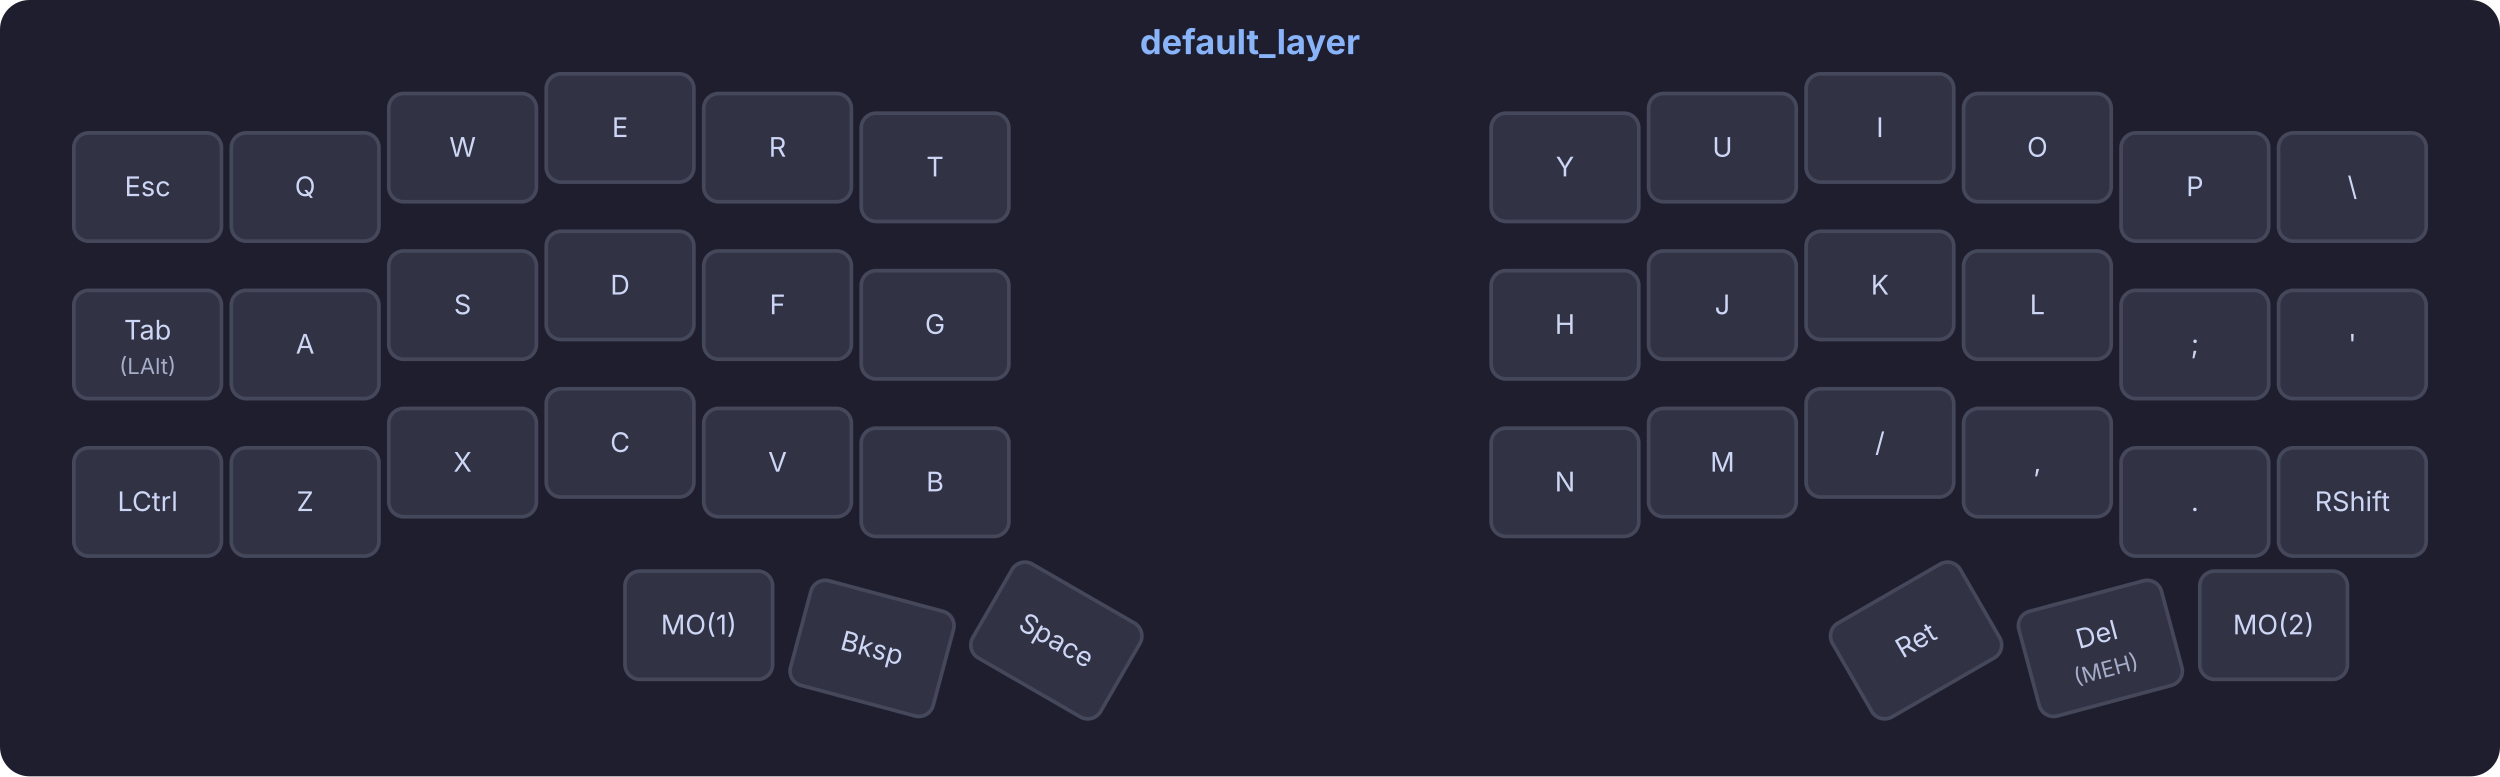
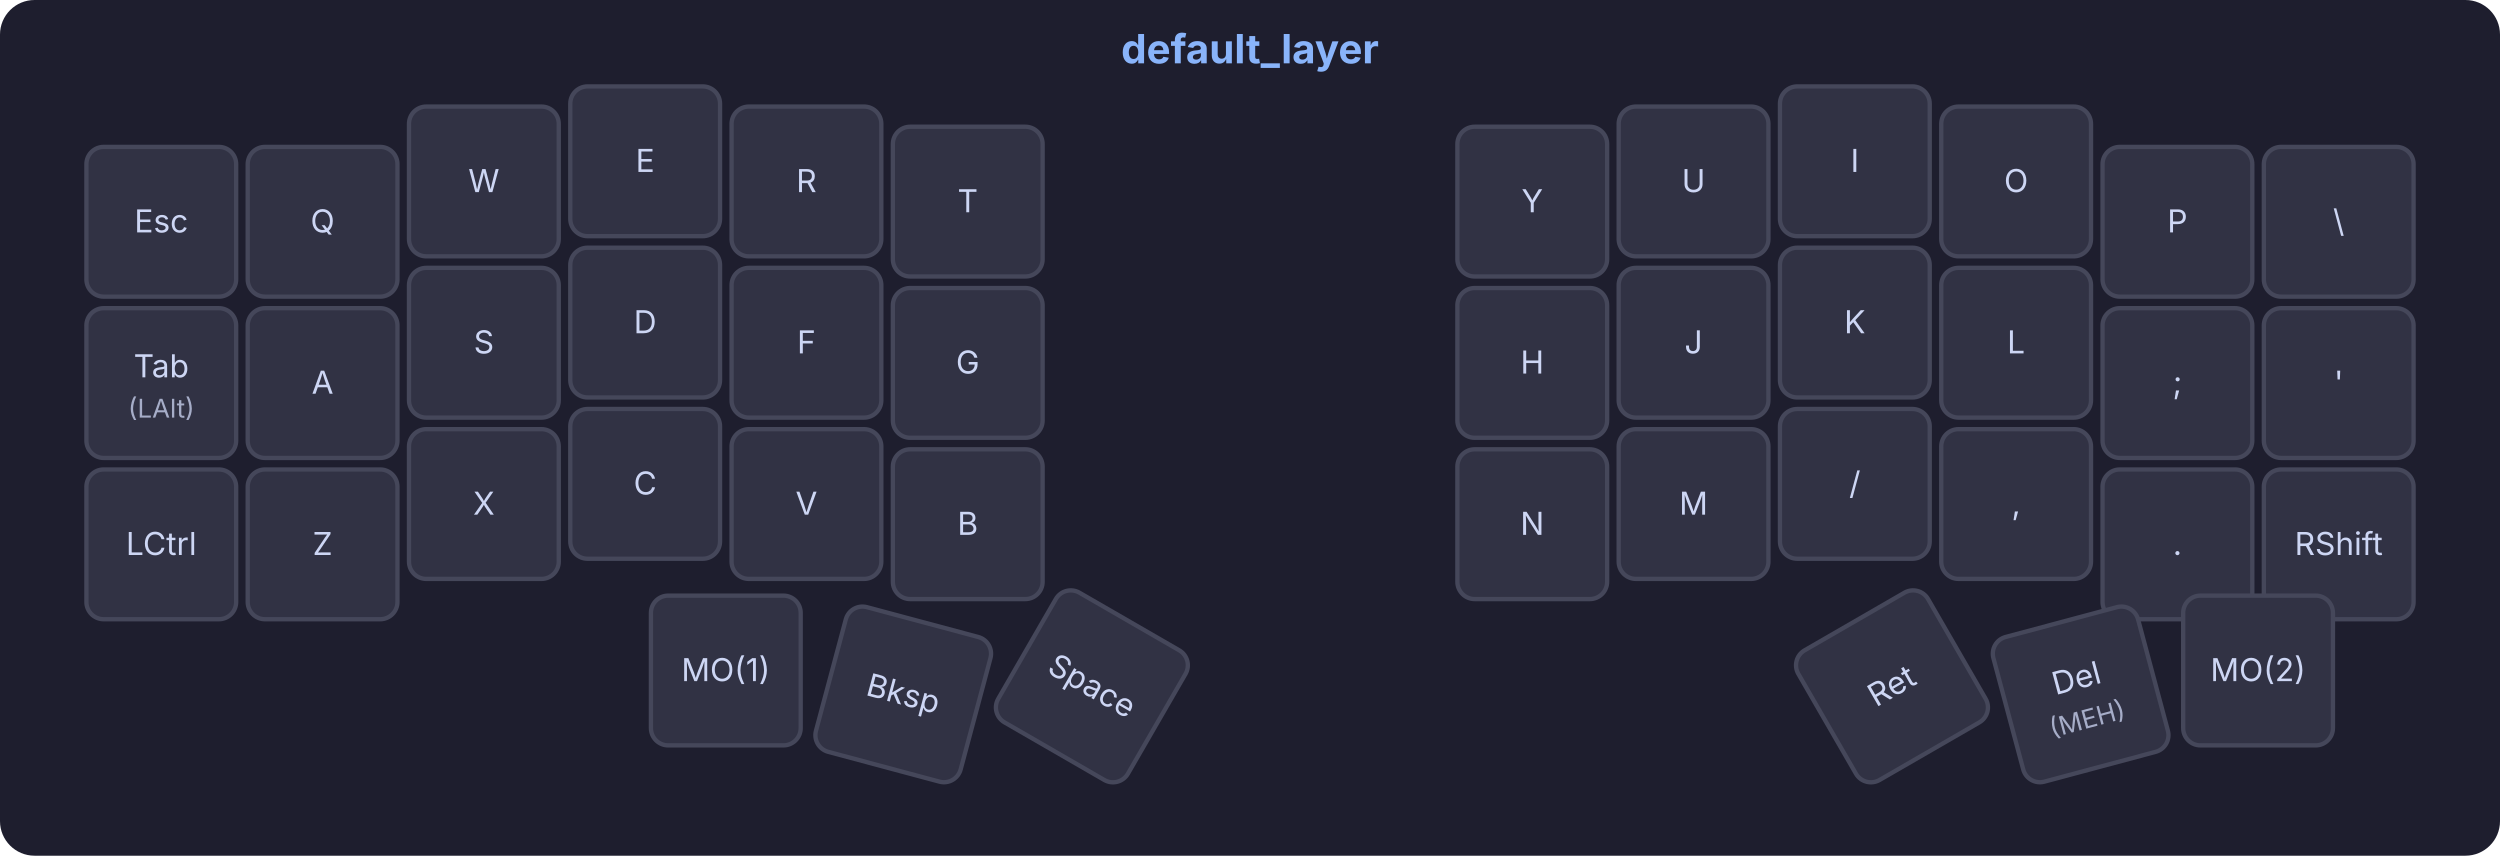
- <svg xmlns="http://www.w3.org/2000/svg" viewBox="-30.0 -30.0 1016.0 315.5">
-   <rect x="-30.0" y="-30.0" width="1016.0" height="315.5" fill="#1e1e2e" rx="12" />
-   <text x="478.0" y="-8" text-anchor="middle" fill="#89b4fa" font-size="14px" font-weight="bold" font-family="Inter, SF Pro Text, Segoe UI, system-ui, sans-serif">default_layer</text>
+ <svg xmlns="http://www.w3.org/2000/svg" viewBox="-30.0 -30.0 868.0 297.1">
+   <rect x="-30.0" y="-30.0" width="868.0" height="297.1" fill="#1e1e2e" rx="12" />
+   <text x="404.0" y="-8" text-anchor="middle" fill="#89b4fa" font-size="14px" font-weight="bold" font-family="Inter, SF Pro Text, Segoe UI, system-ui, sans-serif">default_layer</text>
  <g>
-     <rect x="0.0" y="24.0" width="60.0" height="44.0" rx="6" fill="#313244" stroke="#45475a" stroke-width="1.5" />
-     <text x="30.0" y="49.7" text-anchor="middle" fill="#cdd6f4" font-size="11px" font-family="Inter, SF Pro Text, Segoe UI, system-ui, sans-serif">Esc</text>
+     <rect x="0.0" y="21.0" width="52.0" height="52.0" rx="6" fill="#313244" stroke="#45475a" stroke-width="1.5" />
+     <text x="26.0" y="50.7" text-anchor="middle" fill="#cdd6f4" font-size="11px" font-family="Inter, SF Pro Text, Segoe UI, system-ui, sans-serif">Esc</text>
  </g>
  <g>
-     <rect x="64.0" y="24.0" width="60.0" height="44.0" rx="6" fill="#313244" stroke="#45475a" stroke-width="1.5" />
-     <text x="94.0" y="49.7" text-anchor="middle" fill="#cdd6f4" font-size="11px" font-family="Inter, SF Pro Text, Segoe UI, system-ui, sans-serif">Q</text>
+     <rect x="56.0" y="21.0" width="52.0" height="52.0" rx="6" fill="#313244" stroke="#45475a" stroke-width="1.5" />
+     <text x="82.0" y="50.7" text-anchor="middle" fill="#cdd6f4" font-size="11px" font-family="Inter, SF Pro Text, Segoe UI, system-ui, sans-serif">Q</text>
  </g>
  <g>
-     <rect x="128.0" y="8.0" width="60.0" height="44.0" rx="6" fill="#313244" stroke="#45475a" stroke-width="1.5" />
-     <text x="158.0" y="33.7" text-anchor="middle" fill="#cdd6f4" font-size="11px" font-family="Inter, SF Pro Text, Segoe UI, system-ui, sans-serif">W</text>
+     <rect x="112.0" y="7.0" width="52.0" height="52.0" rx="6" fill="#313244" stroke="#45475a" stroke-width="1.5" />
+     <text x="138.0" y="36.7" text-anchor="middle" fill="#cdd6f4" font-size="11px" font-family="Inter, SF Pro Text, Segoe UI, system-ui, sans-serif">W</text>
  </g>
  <g>
-     <rect x="192.0" y="0.0" width="60.0" height="44.0" rx="6" fill="#313244" stroke="#45475a" stroke-width="1.5" />
-     <text x="222.0" y="25.7" text-anchor="middle" fill="#cdd6f4" font-size="11px" font-family="Inter, SF Pro Text, Segoe UI, system-ui, sans-serif">E</text>
+     <rect x="168.0" y="0.0" width="52.0" height="52.0" rx="6" fill="#313244" stroke="#45475a" stroke-width="1.5" />
+     <text x="194.0" y="29.7" text-anchor="middle" fill="#cdd6f4" font-size="11px" font-family="Inter, SF Pro Text, Segoe UI, system-ui, sans-serif">E</text>
  </g>
  <g>
-     <rect x="256.0" y="8.0" width="60.0" height="44.0" rx="6" fill="#313244" stroke="#45475a" stroke-width="1.5" />
-     <text x="286.0" y="33.7" text-anchor="middle" fill="#cdd6f4" font-size="11px" font-family="Inter, SF Pro Text, Segoe UI, system-ui, sans-serif">R</text>
+     <rect x="224.0" y="7.0" width="52.0" height="52.0" rx="6" fill="#313244" stroke="#45475a" stroke-width="1.5" />
+     <text x="250.0" y="36.7" text-anchor="middle" fill="#cdd6f4" font-size="11px" font-family="Inter, SF Pro Text, Segoe UI, system-ui, sans-serif">R</text>
  </g>
  <g>
-     <rect x="320.0" y="16.0" width="60.0" height="44.0" rx="6" fill="#313244" stroke="#45475a" stroke-width="1.5" />
-     <text x="350.0" y="41.7" text-anchor="middle" fill="#cdd6f4" font-size="11px" font-family="Inter, SF Pro Text, Segoe UI, system-ui, sans-serif">T</text>
+     <rect x="280.0" y="14.0" width="52.0" height="52.0" rx="6" fill="#313244" stroke="#45475a" stroke-width="1.5" />
+     <text x="306.0" y="43.7" text-anchor="middle" fill="#cdd6f4" font-size="11px" font-family="Inter, SF Pro Text, Segoe UI, system-ui, sans-serif">T</text>
  </g>
  <g>
-     <rect x="576.0" y="16.0" width="60.0" height="44.0" rx="6" fill="#313244" stroke="#45475a" stroke-width="1.5" />
-     <text x="606.0" y="41.7" text-anchor="middle" fill="#cdd6f4" font-size="11px" font-family="Inter, SF Pro Text, Segoe UI, system-ui, sans-serif">Y</text>
+     <rect x="476.0" y="14.0" width="52.0" height="52.0" rx="6" fill="#313244" stroke="#45475a" stroke-width="1.5" />
+     <text x="502.0" y="43.7" text-anchor="middle" fill="#cdd6f4" font-size="11px" font-family="Inter, SF Pro Text, Segoe UI, system-ui, sans-serif">Y</text>
  </g>
  <g>
-     <rect x="640.0" y="8.0" width="60.0" height="44.0" rx="6" fill="#313244" stroke="#45475a" stroke-width="1.5" />
-     <text x="670.0" y="33.7" text-anchor="middle" fill="#cdd6f4" font-size="11px" font-family="Inter, SF Pro Text, Segoe UI, system-ui, sans-serif">U</text>
+     <rect x="532.0" y="7.0" width="52.0" height="52.0" rx="6" fill="#313244" stroke="#45475a" stroke-width="1.5" />
+     <text x="558.0" y="36.7" text-anchor="middle" fill="#cdd6f4" font-size="11px" font-family="Inter, SF Pro Text, Segoe UI, system-ui, sans-serif">U</text>
  </g>
  <g>
-     <rect x="704.0" y="0.0" width="60.0" height="44.0" rx="6" fill="#313244" stroke="#45475a" stroke-width="1.5" />
-     <text x="734.0" y="25.7" text-anchor="middle" fill="#cdd6f4" font-size="11px" font-family="Inter, SF Pro Text, Segoe UI, system-ui, sans-serif">I</text>
+     <rect x="588.0" y="0.0" width="52.0" height="52.0" rx="6" fill="#313244" stroke="#45475a" stroke-width="1.5" />
+     <text x="614.0" y="29.7" text-anchor="middle" fill="#cdd6f4" font-size="11px" font-family="Inter, SF Pro Text, Segoe UI, system-ui, sans-serif">I</text>
  </g>
  <g>
-     <rect x="768.0" y="8.0" width="60.0" height="44.0" rx="6" fill="#313244" stroke="#45475a" stroke-width="1.5" />
-     <text x="798.0" y="33.7" text-anchor="middle" fill="#cdd6f4" font-size="11px" font-family="Inter, SF Pro Text, Segoe UI, system-ui, sans-serif">O</text>
+     <rect x="644.0" y="7.0" width="52.0" height="52.0" rx="6" fill="#313244" stroke="#45475a" stroke-width="1.5" />
+     <text x="670.0" y="36.7" text-anchor="middle" fill="#cdd6f4" font-size="11px" font-family="Inter, SF Pro Text, Segoe UI, system-ui, sans-serif">O</text>
  </g>
  <g>
-     <rect x="832.0" y="24.0" width="60.0" height="44.0" rx="6" fill="#313244" stroke="#45475a" stroke-width="1.5" />
-     <text x="862.0" y="49.7" text-anchor="middle" fill="#cdd6f4" font-size="11px" font-family="Inter, SF Pro Text, Segoe UI, system-ui, sans-serif">P</text>
+     <rect x="700.0" y="21.0" width="52.0" height="52.0" rx="6" fill="#313244" stroke="#45475a" stroke-width="1.5" />
+     <text x="726.0" y="50.7" text-anchor="middle" fill="#cdd6f4" font-size="11px" font-family="Inter, SF Pro Text, Segoe UI, system-ui, sans-serif">P</text>
  </g>
  <g>
-     <rect x="896.0" y="24.0" width="60.0" height="44.0" rx="6" fill="#313244" stroke="#45475a" stroke-width="1.5" />
-     <text x="926.0" y="49.7" text-anchor="middle" fill="#cdd6f4" font-size="11px" font-family="Inter, SF Pro Text, Segoe UI, system-ui, sans-serif">\</text>
+     <rect x="756.0" y="21.0" width="52.0" height="52.0" rx="6" fill="#313244" stroke="#45475a" stroke-width="1.5" />
+     <text x="782.0" y="50.7" text-anchor="middle" fill="#cdd6f4" font-size="11px" font-family="Inter, SF Pro Text, Segoe UI, system-ui, sans-serif">\</text>
  </g>
  <g>
-     <rect x="0.0" y="88.0" width="60.0" height="44.0" rx="6" fill="#313244" stroke="#45475a" stroke-width="1.5" />
-     <text x="30.0" y="108.0" text-anchor="middle" fill="#cdd6f4" font-size="11px" font-family="Inter, SF Pro Text, Segoe UI, system-ui, sans-serif">Tab</text>
-     <text x="30.0" y="122.0" text-anchor="middle" fill="#a6adc8" font-size="9px" font-family="Inter, SF Pro Text, Segoe UI, system-ui, sans-serif">(LAlt)</text>
+     <rect x="0.0" y="77.0" width="52.0" height="52.0" rx="6" fill="#313244" stroke="#45475a" stroke-width="1.5" />
+     <text x="26.0" y="101.0" text-anchor="middle" fill="#cdd6f4" font-size="11px" font-family="Inter, SF Pro Text, Segoe UI, system-ui, sans-serif">Tab</text>
+     <text x="26.0" y="115.0" text-anchor="middle" fill="#a6adc8" font-size="9px" font-family="Inter, SF Pro Text, Segoe UI, system-ui, sans-serif">(LAlt)</text>
  </g>
  <g>
-     <rect x="64.0" y="88.0" width="60.0" height="44.0" rx="6" fill="#313244" stroke="#45475a" stroke-width="1.5" />
-     <text x="94.0" y="113.7" text-anchor="middle" fill="#cdd6f4" font-size="11px" font-family="Inter, SF Pro Text, Segoe UI, system-ui, sans-serif">A</text>
+     <rect x="56.0" y="77.0" width="52.0" height="52.0" rx="6" fill="#313244" stroke="#45475a" stroke-width="1.5" />
+     <text x="82.0" y="106.7" text-anchor="middle" fill="#cdd6f4" font-size="11px" font-family="Inter, SF Pro Text, Segoe UI, system-ui, sans-serif">A</text>
  </g>
  <g>
-     <rect x="128.0" y="72.0" width="60.0" height="44.0" rx="6" fill="#313244" stroke="#45475a" stroke-width="1.5" />
-     <text x="158.0" y="97.7" text-anchor="middle" fill="#cdd6f4" font-size="11px" font-family="Inter, SF Pro Text, Segoe UI, system-ui, sans-serif">S</text>
+     <rect x="112.0" y="63.0" width="52.0" height="52.0" rx="6" fill="#313244" stroke="#45475a" stroke-width="1.5" />
+     <text x="138.0" y="92.7" text-anchor="middle" fill="#cdd6f4" font-size="11px" font-family="Inter, SF Pro Text, Segoe UI, system-ui, sans-serif">S</text>
  </g>
  <g>
-     <rect x="192.0" y="64.0" width="60.0" height="44.0" rx="6" fill="#313244" stroke="#45475a" stroke-width="1.5" />
-     <text x="222.0" y="89.7" text-anchor="middle" fill="#cdd6f4" font-size="11px" font-family="Inter, SF Pro Text, Segoe UI, system-ui, sans-serif">D</text>
+     <rect x="168.0" y="56.0" width="52.0" height="52.0" rx="6" fill="#313244" stroke="#45475a" stroke-width="1.5" />
+     <text x="194.0" y="85.7" text-anchor="middle" fill="#cdd6f4" font-size="11px" font-family="Inter, SF Pro Text, Segoe UI, system-ui, sans-serif">D</text>
  </g>
  <g>
-     <rect x="256.0" y="72.0" width="60.0" height="44.0" rx="6" fill="#313244" stroke="#45475a" stroke-width="1.5" />
-     <text x="286.0" y="97.7" text-anchor="middle" fill="#cdd6f4" font-size="11px" font-family="Inter, SF Pro Text, Segoe UI, system-ui, sans-serif">F</text>
+     <rect x="224.0" y="63.0" width="52.0" height="52.0" rx="6" fill="#313244" stroke="#45475a" stroke-width="1.5" />
+     <text x="250.0" y="92.7" text-anchor="middle" fill="#cdd6f4" font-size="11px" font-family="Inter, SF Pro Text, Segoe UI, system-ui, sans-serif">F</text>
  </g>
  <g>
-     <rect x="320.0" y="80.0" width="60.0" height="44.0" rx="6" fill="#313244" stroke="#45475a" stroke-width="1.5" />
-     <text x="350.0" y="105.7" text-anchor="middle" fill="#cdd6f4" font-size="11px" font-family="Inter, SF Pro Text, Segoe UI, system-ui, sans-serif">G</text>
+     <rect x="280.0" y="70.0" width="52.0" height="52.0" rx="6" fill="#313244" stroke="#45475a" stroke-width="1.5" />
+     <text x="306.0" y="99.7" text-anchor="middle" fill="#cdd6f4" font-size="11px" font-family="Inter, SF Pro Text, Segoe UI, system-ui, sans-serif">G</text>
  </g>
  <g>
-     <rect x="576.0" y="80.0" width="60.0" height="44.0" rx="6" fill="#313244" stroke="#45475a" stroke-width="1.5" />
-     <text x="606.0" y="105.7" text-anchor="middle" fill="#cdd6f4" font-size="11px" font-family="Inter, SF Pro Text, Segoe UI, system-ui, sans-serif">H</text>
+     <rect x="476.0" y="70.0" width="52.0" height="52.0" rx="6" fill="#313244" stroke="#45475a" stroke-width="1.5" />
+     <text x="502.0" y="99.7" text-anchor="middle" fill="#cdd6f4" font-size="11px" font-family="Inter, SF Pro Text, Segoe UI, system-ui, sans-serif">H</text>
  </g>
  <g>
-     <rect x="640.0" y="72.0" width="60.0" height="44.0" rx="6" fill="#313244" stroke="#45475a" stroke-width="1.5" />
-     <text x="670.0" y="97.7" text-anchor="middle" fill="#cdd6f4" font-size="11px" font-family="Inter, SF Pro Text, Segoe UI, system-ui, sans-serif">J</text>
+     <rect x="532.0" y="63.0" width="52.0" height="52.0" rx="6" fill="#313244" stroke="#45475a" stroke-width="1.5" />
+     <text x="558.0" y="92.7" text-anchor="middle" fill="#cdd6f4" font-size="11px" font-family="Inter, SF Pro Text, Segoe UI, system-ui, sans-serif">J</text>
  </g>
  <g>
-     <rect x="704.0" y="64.0" width="60.0" height="44.0" rx="6" fill="#313244" stroke="#45475a" stroke-width="1.5" />
-     <text x="734.0" y="89.7" text-anchor="middle" fill="#cdd6f4" font-size="11px" font-family="Inter, SF Pro Text, Segoe UI, system-ui, sans-serif">K</text>
+     <rect x="588.0" y="56.0" width="52.0" height="52.0" rx="6" fill="#313244" stroke="#45475a" stroke-width="1.5" />
+     <text x="614.0" y="85.7" text-anchor="middle" fill="#cdd6f4" font-size="11px" font-family="Inter, SF Pro Text, Segoe UI, system-ui, sans-serif">K</text>
  </g>
  <g>
-     <rect x="768.0" y="72.0" width="60.0" height="44.0" rx="6" fill="#313244" stroke="#45475a" stroke-width="1.5" />
-     <text x="798.0" y="97.7" text-anchor="middle" fill="#cdd6f4" font-size="11px" font-family="Inter, SF Pro Text, Segoe UI, system-ui, sans-serif">L</text>
+     <rect x="644.0" y="63.0" width="52.0" height="52.0" rx="6" fill="#313244" stroke="#45475a" stroke-width="1.5" />
+     <text x="670.0" y="92.7" text-anchor="middle" fill="#cdd6f4" font-size="11px" font-family="Inter, SF Pro Text, Segoe UI, system-ui, sans-serif">L</text>
  </g>
  <g>
-     <rect x="832.0" y="88.0" width="60.0" height="44.0" rx="6" fill="#313244" stroke="#45475a" stroke-width="1.5" />
-     <text x="862.0" y="113.7" text-anchor="middle" fill="#cdd6f4" font-size="11px" font-family="Inter, SF Pro Text, Segoe UI, system-ui, sans-serif">;</text>
+     <rect x="700.0" y="77.0" width="52.0" height="52.0" rx="6" fill="#313244" stroke="#45475a" stroke-width="1.5" />
+     <text x="726.0" y="106.7" text-anchor="middle" fill="#cdd6f4" font-size="11px" font-family="Inter, SF Pro Text, Segoe UI, system-ui, sans-serif">;</text>
  </g>
  <g>
-     <rect x="896.0" y="88.0" width="60.0" height="44.0" rx="6" fill="#313244" stroke="#45475a" stroke-width="1.5" />
-     <text x="926.0" y="113.7" text-anchor="middle" fill="#cdd6f4" font-size="11px" font-family="Inter, SF Pro Text, Segoe UI, system-ui, sans-serif">'</text>
+     <rect x="756.0" y="77.0" width="52.0" height="52.0" rx="6" fill="#313244" stroke="#45475a" stroke-width="1.5" />
+     <text x="782.0" y="106.7" text-anchor="middle" fill="#cdd6f4" font-size="11px" font-family="Inter, SF Pro Text, Segoe UI, system-ui, sans-serif">'</text>
  </g>
  <g>
-     <rect x="0.0" y="152.0" width="60.0" height="44.0" rx="6" fill="#313244" stroke="#45475a" stroke-width="1.5" />
-     <text x="30.0" y="177.7" text-anchor="middle" fill="#cdd6f4" font-size="11px" font-family="Inter, SF Pro Text, Segoe UI, system-ui, sans-serif">LCtrl</text>
+     <rect x="0.0" y="133.0" width="52.0" height="52.0" rx="6" fill="#313244" stroke="#45475a" stroke-width="1.5" />
+     <text x="26.0" y="162.7" text-anchor="middle" fill="#cdd6f4" font-size="11px" font-family="Inter, SF Pro Text, Segoe UI, system-ui, sans-serif">LCtrl</text>
  </g>
  <g>
-     <rect x="64.0" y="152.0" width="60.0" height="44.0" rx="6" fill="#313244" stroke="#45475a" stroke-width="1.5" />
-     <text x="94.0" y="177.7" text-anchor="middle" fill="#cdd6f4" font-size="11px" font-family="Inter, SF Pro Text, Segoe UI, system-ui, sans-serif">Z</text>
+     <rect x="56.0" y="133.0" width="52.0" height="52.0" rx="6" fill="#313244" stroke="#45475a" stroke-width="1.5" />
+     <text x="82.0" y="162.7" text-anchor="middle" fill="#cdd6f4" font-size="11px" font-family="Inter, SF Pro Text, Segoe UI, system-ui, sans-serif">Z</text>
  </g>
  <g>
-     <rect x="128.0" y="136.0" width="60.0" height="44.0" rx="6" fill="#313244" stroke="#45475a" stroke-width="1.5" />
-     <text x="158.0" y="161.7" text-anchor="middle" fill="#cdd6f4" font-size="11px" font-family="Inter, SF Pro Text, Segoe UI, system-ui, sans-serif">X</text>
+     <rect x="112.0" y="119.0" width="52.0" height="52.0" rx="6" fill="#313244" stroke="#45475a" stroke-width="1.5" />
+     <text x="138.0" y="148.7" text-anchor="middle" fill="#cdd6f4" font-size="11px" font-family="Inter, SF Pro Text, Segoe UI, system-ui, sans-serif">X</text>
  </g>
  <g>
-     <rect x="192.0" y="128.0" width="60.0" height="44.0" rx="6" fill="#313244" stroke="#45475a" stroke-width="1.5" />
-     <text x="222.0" y="153.7" text-anchor="middle" fill="#cdd6f4" font-size="11px" font-family="Inter, SF Pro Text, Segoe UI, system-ui, sans-serif">C</text>
+     <rect x="168.0" y="112.0" width="52.0" height="52.0" rx="6" fill="#313244" stroke="#45475a" stroke-width="1.5" />
+     <text x="194.0" y="141.7" text-anchor="middle" fill="#cdd6f4" font-size="11px" font-family="Inter, SF Pro Text, Segoe UI, system-ui, sans-serif">C</text>
  </g>
  <g>
-     <rect x="256.0" y="136.0" width="60.0" height="44.0" rx="6" fill="#313244" stroke="#45475a" stroke-width="1.5" />
-     <text x="286.0" y="161.7" text-anchor="middle" fill="#cdd6f4" font-size="11px" font-family="Inter, SF Pro Text, Segoe UI, system-ui, sans-serif">V</text>
+     <rect x="224.0" y="119.0" width="52.0" height="52.0" rx="6" fill="#313244" stroke="#45475a" stroke-width="1.5" />
+     <text x="250.0" y="148.7" text-anchor="middle" fill="#cdd6f4" font-size="11px" font-family="Inter, SF Pro Text, Segoe UI, system-ui, sans-serif">V</text>
  </g>
  <g>
-     <rect x="320.0" y="144.0" width="60.0" height="44.0" rx="6" fill="#313244" stroke="#45475a" stroke-width="1.5" />
-     <text x="350.0" y="169.7" text-anchor="middle" fill="#cdd6f4" font-size="11px" font-family="Inter, SF Pro Text, Segoe UI, system-ui, sans-serif">B</text>
+     <rect x="280.0" y="126.0" width="52.0" height="52.0" rx="6" fill="#313244" stroke="#45475a" stroke-width="1.5" />
+     <text x="306.0" y="155.7" text-anchor="middle" fill="#cdd6f4" font-size="11px" font-family="Inter, SF Pro Text, Segoe UI, system-ui, sans-serif">B</text>
  </g>
  <g>
-     <rect x="576.0" y="144.0" width="60.0" height="44.0" rx="6" fill="#313244" stroke="#45475a" stroke-width="1.5" />
-     <text x="606.0" y="169.7" text-anchor="middle" fill="#cdd6f4" font-size="11px" font-family="Inter, SF Pro Text, Segoe UI, system-ui, sans-serif">N</text>
+     <rect x="476.0" y="126.0" width="52.0" height="52.0" rx="6" fill="#313244" stroke="#45475a" stroke-width="1.5" />
+     <text x="502.0" y="155.7" text-anchor="middle" fill="#cdd6f4" font-size="11px" font-family="Inter, SF Pro Text, Segoe UI, system-ui, sans-serif">N</text>
  </g>
  <g>
-     <rect x="640.0" y="136.0" width="60.0" height="44.0" rx="6" fill="#313244" stroke="#45475a" stroke-width="1.5" />
-     <text x="670.0" y="161.7" text-anchor="middle" fill="#cdd6f4" font-size="11px" font-family="Inter, SF Pro Text, Segoe UI, system-ui, sans-serif">M</text>
+     <rect x="532.0" y="119.0" width="52.0" height="52.0" rx="6" fill="#313244" stroke="#45475a" stroke-width="1.5" />
+     <text x="558.0" y="148.7" text-anchor="middle" fill="#cdd6f4" font-size="11px" font-family="Inter, SF Pro Text, Segoe UI, system-ui, sans-serif">M</text>
  </g>
  <g>
-     <rect x="704.0" y="128.0" width="60.0" height="44.0" rx="6" fill="#313244" stroke="#45475a" stroke-width="1.5" />
-     <text x="734.0" y="153.7" text-anchor="middle" fill="#cdd6f4" font-size="11px" font-family="Inter, SF Pro Text, Segoe UI, system-ui, sans-serif">/</text>
+     <rect x="588.0" y="112.0" width="52.0" height="52.0" rx="6" fill="#313244" stroke="#45475a" stroke-width="1.5" />
+     <text x="614.0" y="141.7" text-anchor="middle" fill="#cdd6f4" font-size="11px" font-family="Inter, SF Pro Text, Segoe UI, system-ui, sans-serif">/</text>
  </g>
  <g>
-     <rect x="768.0" y="136.0" width="60.0" height="44.0" rx="6" fill="#313244" stroke="#45475a" stroke-width="1.5" />
-     <text x="798.0" y="161.7" text-anchor="middle" fill="#cdd6f4" font-size="11px" font-family="Inter, SF Pro Text, Segoe UI, system-ui, sans-serif">,</text>
+     <rect x="644.0" y="119.0" width="52.0" height="52.0" rx="6" fill="#313244" stroke="#45475a" stroke-width="1.5" />
+     <text x="670.0" y="148.7" text-anchor="middle" fill="#cdd6f4" font-size="11px" font-family="Inter, SF Pro Text, Segoe UI, system-ui, sans-serif">,</text>
  </g>
  <g>
-     <rect x="832.0" y="152.0" width="60.0" height="44.0" rx="6" fill="#313244" stroke="#45475a" stroke-width="1.5" />
-     <text x="862.0" y="177.7" text-anchor="middle" fill="#cdd6f4" font-size="11px" font-family="Inter, SF Pro Text, Segoe UI, system-ui, sans-serif">.</text>
+     <rect x="700.0" y="133.0" width="52.0" height="52.0" rx="6" fill="#313244" stroke="#45475a" stroke-width="1.5" />
+     <text x="726.0" y="162.7" text-anchor="middle" fill="#cdd6f4" font-size="11px" font-family="Inter, SF Pro Text, Segoe UI, system-ui, sans-serif">.</text>
  </g>
  <g>
-     <rect x="896.0" y="152.0" width="60.0" height="44.0" rx="6" fill="#313244" stroke="#45475a" stroke-width="1.5" />
-     <text x="926.0" y="177.7" text-anchor="middle" fill="#cdd6f4" font-size="11px" font-family="Inter, SF Pro Text, Segoe UI, system-ui, sans-serif">RShift</text>
+     <rect x="756.0" y="133.0" width="52.0" height="52.0" rx="6" fill="#313244" stroke="#45475a" stroke-width="1.5" />
+     <text x="782.0" y="162.7" text-anchor="middle" fill="#cdd6f4" font-size="11px" font-family="Inter, SF Pro Text, Segoe UI, system-ui, sans-serif">RShift</text>
  </g>
  <g>
-     <rect x="224.0" y="202.1" width="60.0" height="44.0" rx="6" fill="#313244" stroke="#45475a" stroke-width="1.5" />
-     <text x="254.0" y="227.8" text-anchor="middle" fill="#cdd6f4" font-size="11px" font-family="Inter, SF Pro Text, Segoe UI, system-ui, sans-serif">MO(1)</text>
+     <rect x="196.0" y="176.8" width="52.0" height="52.0" rx="6" fill="#313244" stroke="#45475a" stroke-width="1.5" />
+     <text x="222.0" y="206.5" text-anchor="middle" fill="#cdd6f4" font-size="11px" font-family="Inter, SF Pro Text, Segoe UI, system-ui, sans-serif">MO(1)</text>
  </g>
-   <g transform="rotate(15.0 324.4 233.5)">
-     <rect x="294.4" y="211.5" width="60.0" height="44.0" rx="6" fill="#313244" stroke="#45475a" stroke-width="1.5" />
-     <text x="324.4" y="237.2" text-anchor="middle" fill="#cdd6f4" font-size="11px" font-family="Inter, SF Pro Text, Segoe UI, system-ui, sans-serif">Bksp</text>
+   <g transform="rotate(15.0 283.6 211.1)">
+     <rect x="257.6" y="185.1" width="52.0" height="52.0" rx="6" fill="#313244" stroke="#45475a" stroke-width="1.5" />
+     <text x="283.6" y="214.7" text-anchor="middle" fill="#cdd6f4" font-size="11px" font-family="Inter, SF Pro Text, Segoe UI, system-ui, sans-serif">Bksp</text>
  </g>
-   <g transform="rotate(30.0 399.3 230.3)">
-     <rect x="369.3" y="208.3" width="60.0" height="44.0" rx="6" fill="#313244" stroke="#45475a" stroke-width="1.5" />
-     <text x="399.3" y="234.0" text-anchor="middle" fill="#cdd6f4" font-size="11px" font-family="Inter, SF Pro Text, Segoe UI, system-ui, sans-serif">Space</text>
+   <g transform="rotate(30.0 349.1 208.3)">
+     <rect x="323.1" y="182.3" width="52.0" height="52.0" rx="6" fill="#313244" stroke="#45475a" stroke-width="1.5" />
+     <text x="349.1" y="211.9" text-anchor="middle" fill="#cdd6f4" font-size="11px" font-family="Inter, SF Pro Text, Segoe UI, system-ui, sans-serif">Space</text>
  </g>
-   <g transform="rotate(-30.0 748.7 230.3)">
-     <rect x="718.7" y="208.3" width="60.0" height="44.0" rx="6" fill="#313244" stroke="#45475a" stroke-width="1.5" />
-     <text x="748.7" y="234.0" text-anchor="middle" fill="#cdd6f4" font-size="11px" font-family="Inter, SF Pro Text, Segoe UI, system-ui, sans-serif">Ret</text>
+   <g transform="rotate(-30.0 626.9 208.3)">
+     <rect x="600.9" y="182.3" width="52.0" height="52.0" rx="6" fill="#313244" stroke="#45475a" stroke-width="1.5" />
+     <text x="626.9" y="211.9" text-anchor="middle" fill="#cdd6f4" font-size="11px" font-family="Inter, SF Pro Text, Segoe UI, system-ui, sans-serif">Ret</text>
  </g>
-   <g transform="rotate(-15.0 823.6 233.5)">
-     <rect x="793.6" y="211.5" width="60.0" height="44.0" rx="6" fill="#313244" stroke="#45475a" stroke-width="1.5" />
-     <text x="823.6" y="231.5" text-anchor="middle" fill="#cdd6f4" font-size="11px" font-family="Inter, SF Pro Text, Segoe UI, system-ui, sans-serif">Del</text>
-     <text x="823.6" y="245.5" text-anchor="middle" fill="#a6adc8" font-size="9px" font-family="Inter, SF Pro Text, Segoe UI, system-ui, sans-serif">(MEH)</text>
+   <g transform="rotate(-15.0 692.4 211.1)">
+     <rect x="666.4" y="185.1" width="52.0" height="52.0" rx="6" fill="#313244" stroke="#45475a" stroke-width="1.5" />
+     <text x="692.4" y="209.1" text-anchor="middle" fill="#cdd6f4" font-size="11px" font-family="Inter, SF Pro Text, Segoe UI, system-ui, sans-serif">Del</text>
+     <text x="692.4" y="223.1" text-anchor="middle" fill="#a6adc8" font-size="9px" font-family="Inter, SF Pro Text, Segoe UI, system-ui, sans-serif">(MEH)</text>
  </g>
  <g>
-     <rect x="864.0" y="202.1" width="60.0" height="44.0" rx="6" fill="#313244" stroke="#45475a" stroke-width="1.5" />
-     <text x="894.0" y="227.8" text-anchor="middle" fill="#cdd6f4" font-size="11px" font-family="Inter, SF Pro Text, Segoe UI, system-ui, sans-serif">MO(2)</text>
+     <rect x="728.0" y="176.8" width="52.0" height="52.0" rx="6" fill="#313244" stroke="#45475a" stroke-width="1.5" />
+     <text x="754.0" y="206.5" text-anchor="middle" fill="#cdd6f4" font-size="11px" font-family="Inter, SF Pro Text, Segoe UI, system-ui, sans-serif">MO(2)</text>
  </g>
</svg>
